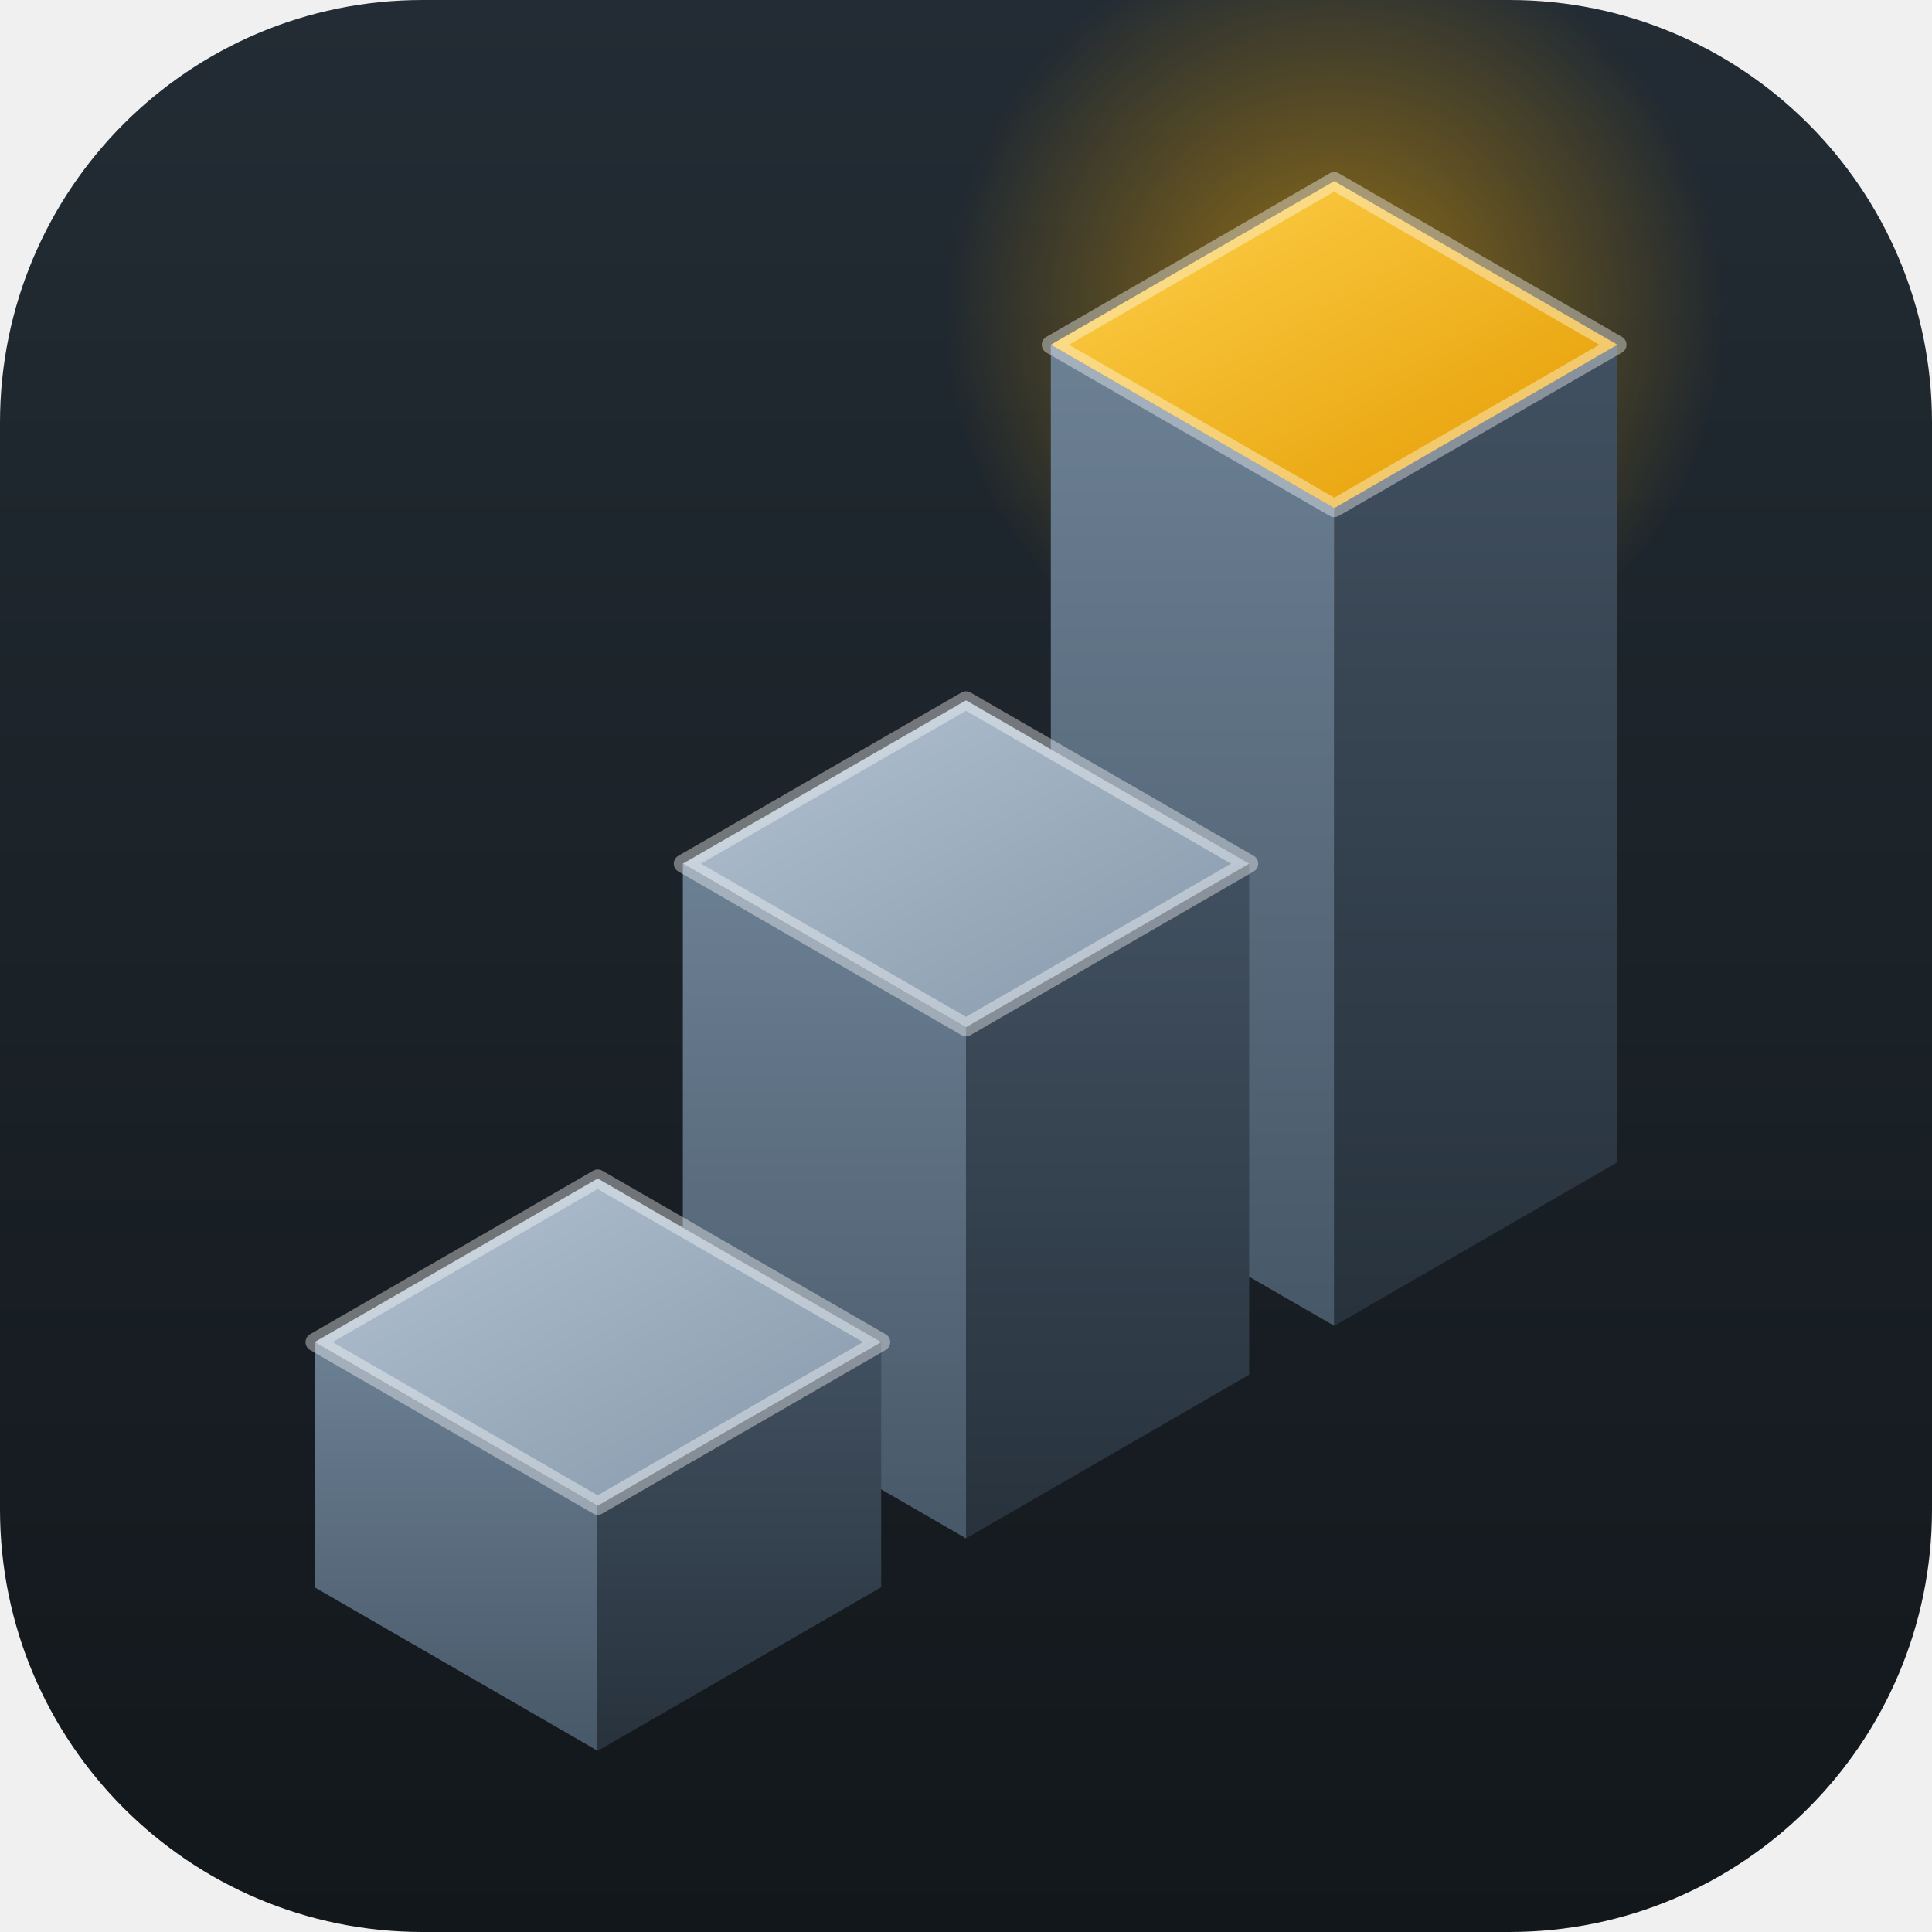
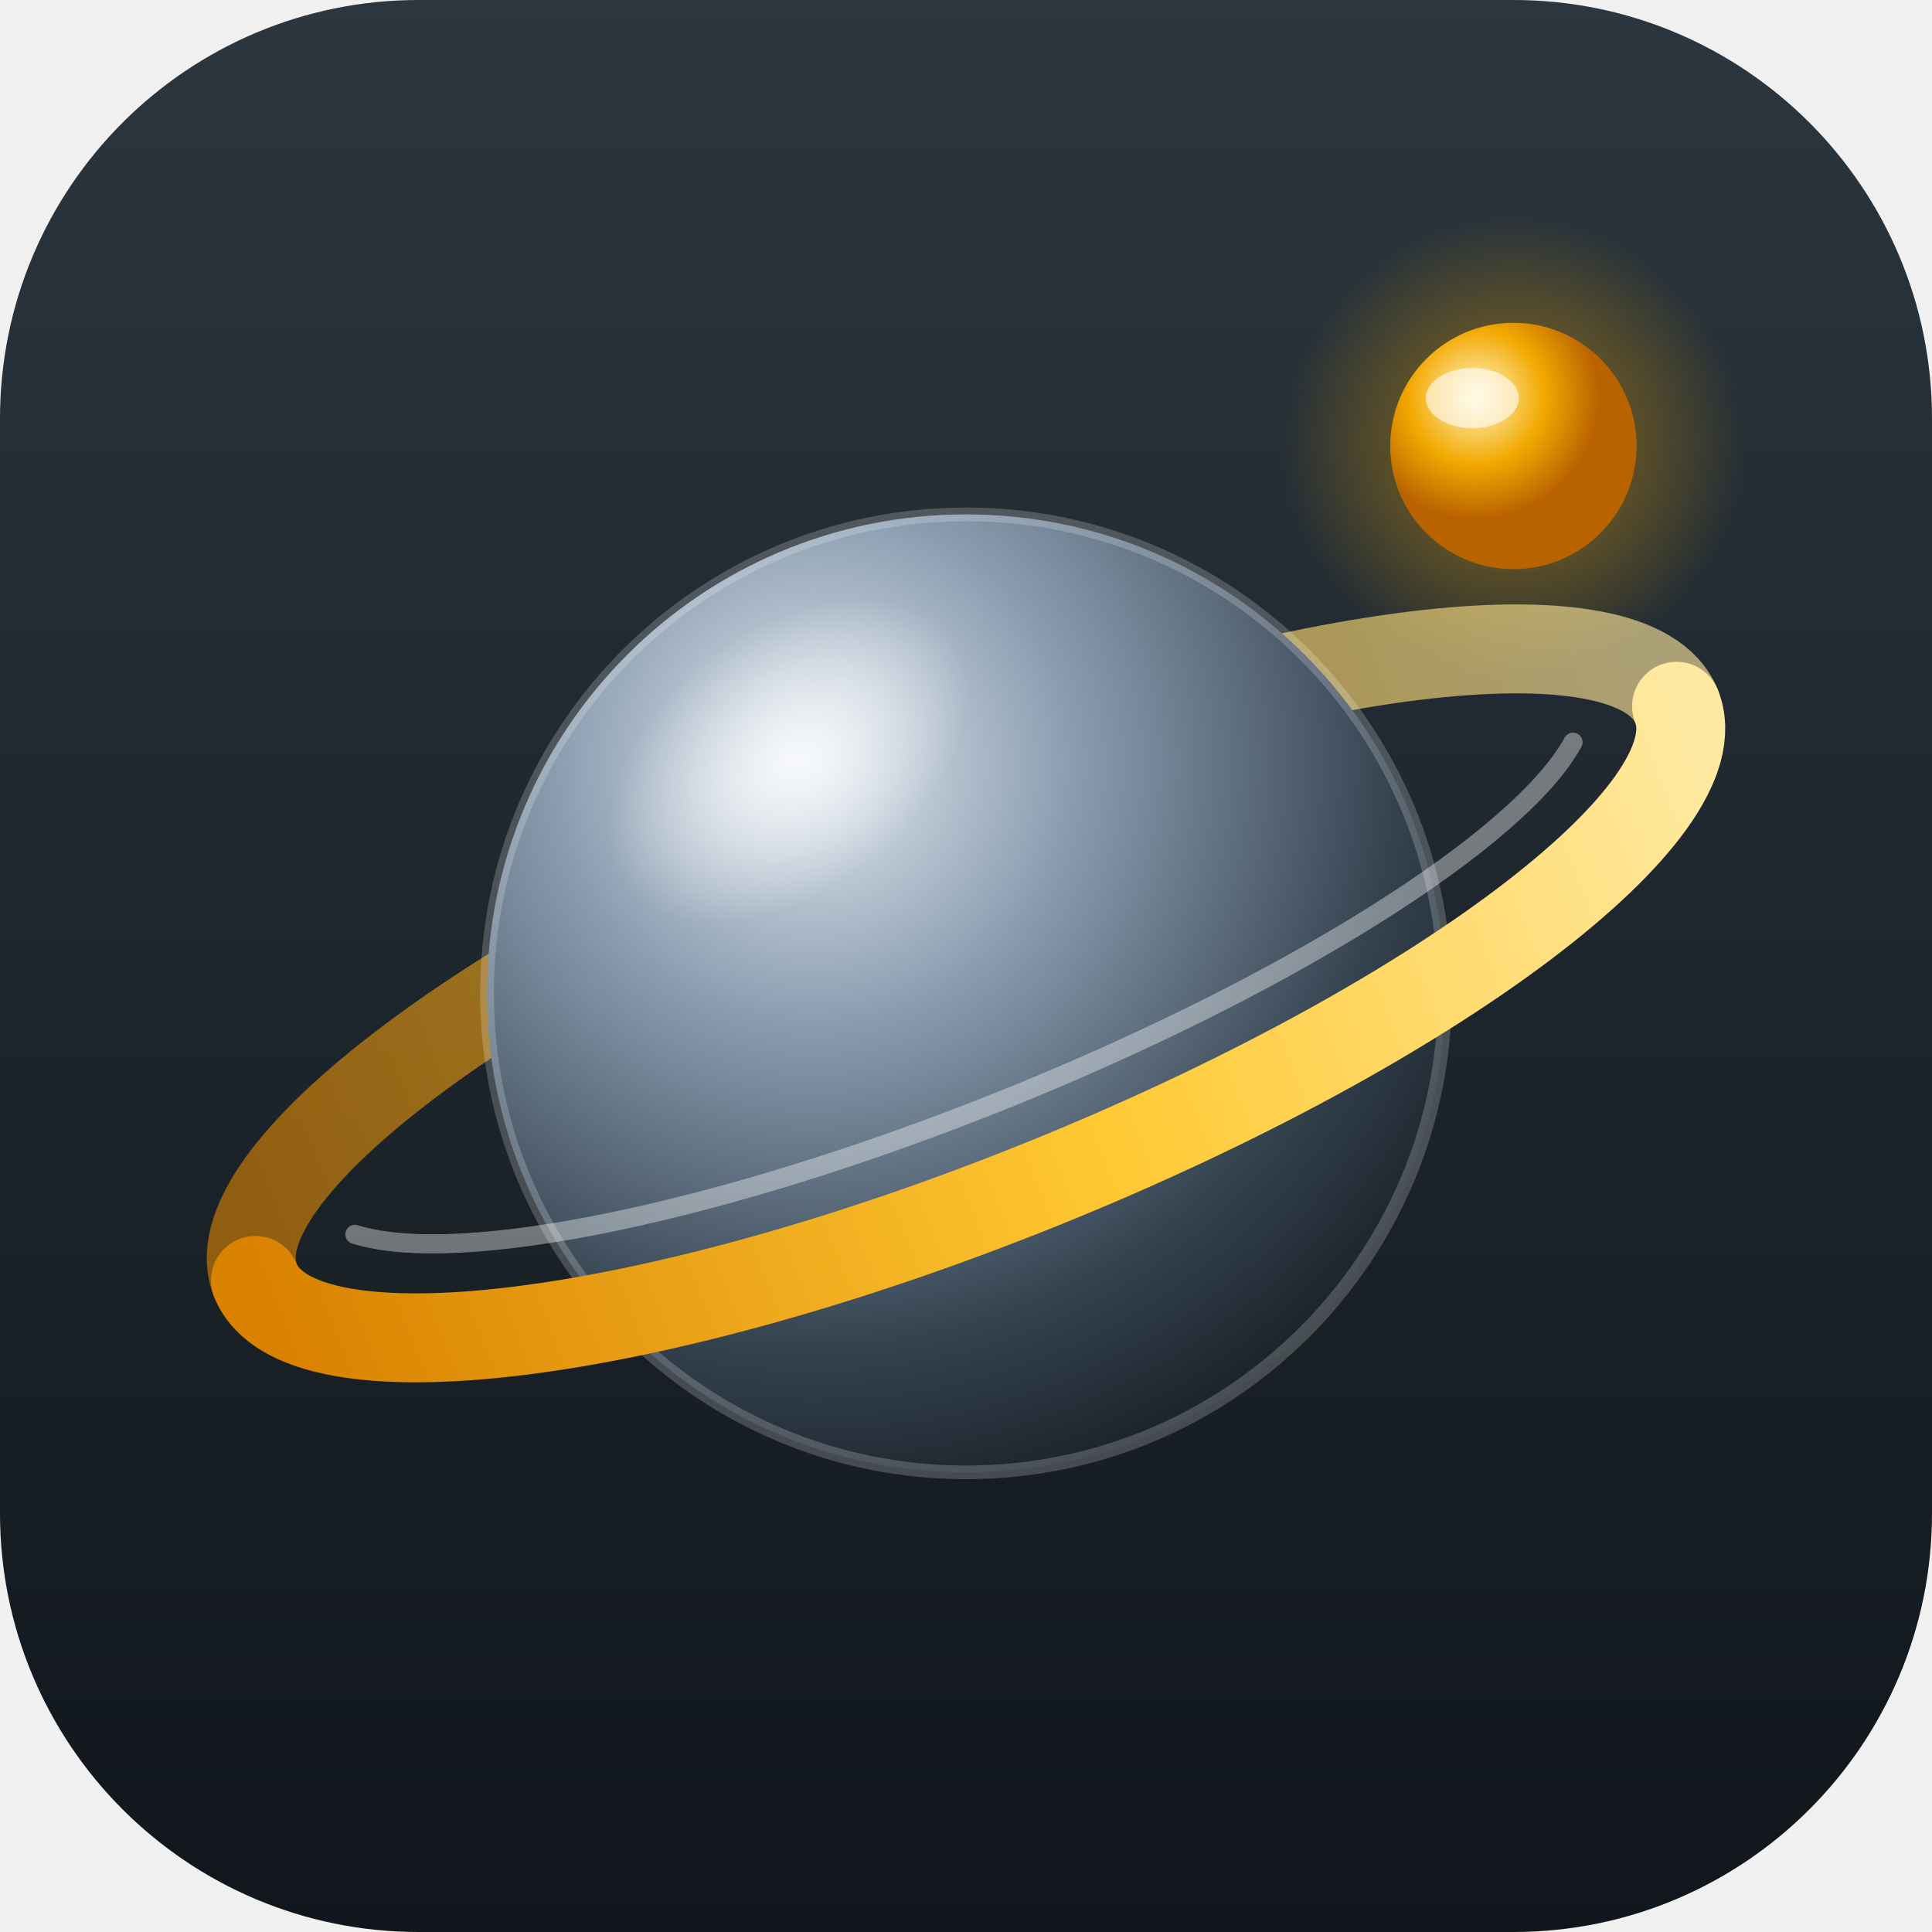
- <svg xmlns="http://www.w3.org/2000/svg" viewBox="0 0 64 64" role="img" aria-label="Atalaya">
+ <svg xmlns="http://www.w3.org/2000/svg" viewBox="0 0 120 120" role="img" aria-label="Alzea">
  <defs>
-     <linearGradient id="a-top" x1="0" y1="0" x2="1" y2="1">
-       <stop offset="0" style="stop-color:#B4C3D2" />
-       <stop offset="1" style="stop-color:#8497A9" />
+     <radialGradient id="i-s" cx=".34" cy=".26" r=".9">
+       <stop offset="0" stop-color="#E3EAF1" />
+       <stop offset=".3" stop-color="#8A9DB0" />
+       <stop offset=".68" stop-color="#34424F" />
+       <stop offset="1" stop-color="#0B1014" />
+     </radialGradient>
+     <radialGradient id="i-h" cx=".5" cy=".5">
+       <stop offset="0" stop-color="#fff" stop-opacity=".75" />
+       <stop offset="1" stop-color="#fff" stop-opacity="0" />
+     </radialGradient>
+     <linearGradient id="i-r" x1="0" y1="0" x2="1" y2="0">
+       <stop offset="0" stop-color="#D98200" />
+       <stop offset=".55" stop-color="#FFC933" />
+       <stop offset="1" stop-color="#FFE9A0" />
    </linearGradient>
-     <linearGradient id="a-left" x1="0" y1="0" x2="0" y2="1">
-       <stop offset="0" style="stop-color:#6C8094" />
-       <stop offset="1" style="stop-color:#475868" />
-     </linearGradient>
-     <linearGradient id="a-right" x1="0" y1="0" x2="0" y2="1">
-       <stop offset="0" style="stop-color:#415060" />
-       <stop offset="1" style="stop-color:#27323C" />
-     </linearGradient>
-     <linearGradient id="a-amber" x1="0" y1="0" x2="1" y2="1">
-       <stop offset="0" style="stop-color:#FFD24D" />
-       <stop offset="1" style="stop-color:#E39A00" />
-     </linearGradient>
-     <radialGradient id="a-glow">
+     <radialGradient id="i-a" cx=".35" cy=".3">
+       <stop offset="0" stop-color="#FFF6CC" />
+       <stop offset=".55" stop-color="#F2A900" />
+       <stop offset="1" stop-color="#B96200" />
+     </radialGradient>
+     <radialGradient id="i-g">
      <stop offset="0" stop-color="#F2A900" stop-opacity=".55" />
      <stop offset="1" stop-color="#F2A900" stop-opacity="0" />
    </radialGradient>
-     <linearGradient id="a-bg" x1="0" y1="0" x2="0" y2="1">
-       <stop offset="0" stop-color="#232C34" />
-       <stop offset="1" stop-color="#12171B" />
+     <linearGradient id="i-bg" x1="0" y1="0" x2="0" y2="1">
+       <stop offset="0" stop-color="#2B363F" />
+       <stop offset="1" stop-color="#10161B" />
    </linearGradient>
  </defs>
-   <rect width="64" height="64" rx="14" fill="url(#a-bg)" />
-   <circle cx="44.20" cy="10.42" r="13" fill="url(#a-glow)" />
-   <polygon points="34.81,38.50 44.20,43.92 44.20,16.83 34.81,11.42" fill="url(#a-left)" />
-   <polygon points="44.20,43.92 53.58,38.50 53.58,11.42 44.20,16.83" fill="url(#a-right)" />
-   <polygon points="34.81,11.42 44.20,16.83 53.58,11.42 44.20,6.00" fill="url(#a-amber)" stroke="rgba(255,255,255,.38)" stroke-width=".6" stroke-linejoin="round" />
-   <polygon points="22.62,45.54 32.00,50.96 32.00,34.03 22.62,28.61" fill="url(#a-left)" />
-   <polygon points="32.00,50.96 41.38,45.54 41.38,28.61 32.00,34.03" fill="url(#a-right)" />
-   <polygon points="22.62,28.61 32.00,34.03 41.38,28.61 32.00,23.20" fill="url(#a-top)" stroke="rgba(255,255,255,.38)" stroke-width=".6" stroke-linejoin="round" />
-   <polygon points="10.42,52.58 19.80,58.00 19.80,49.88 10.42,44.46" fill="url(#a-left)" />
-   <polygon points="19.80,58.00 29.19,52.58 29.19,44.46 19.80,49.88" fill="url(#a-right)" />
-   <polygon points="10.42,44.46 19.80,49.88 29.19,44.46 19.80,39.04" fill="url(#a-top)" stroke="rgba(255,255,255,.38)" stroke-width=".6" stroke-linejoin="round" />
+   <rect width="120" height="120" rx="26" fill="url(#i-bg)" />
+   <g transform="translate(9 9) scale(.85)">
+     <circle cx="100" cy="22" r="17" fill="url(#i-g)" />
+     <g transform="rotate(-22 60 62)">
+       <path d="M4 62A56 15 0 0 1 116 62" fill="none" stroke="url(#i-r)" stroke-width="6.5" stroke-linecap="round" opacity=".62" />
+     </g>
+     <circle cx="60" cy="62" r="35" fill="url(#i-s)" stroke="rgba(255,255,255,.2)" stroke-width="1" />
+     <ellipse cx="47" cy="45" rx="15" ry="9.5" transform="rotate(-38 47 45)" fill="url(#i-h)" />
+     <g transform="rotate(-22 60 62)">
+       <path d="M4 62A56 15 0 0 0 116 62" fill="none" stroke="url(#i-r)" stroke-width="6.5" stroke-linecap="round" />
+       <path d="M12 64A50 12 0 0 0 108 64" fill="none" stroke="#fff" stroke-opacity=".38" stroke-width="1.4" stroke-linecap="round" transform="translate(0 -2.4)" />
+     </g>
+     <circle cx="100" cy="22" r="9" fill="url(#i-a)" />
+     <ellipse cx="97" cy="18.5" rx="3.4" ry="2.2" fill="#fff" opacity=".6" />
+   </g>
</svg>
